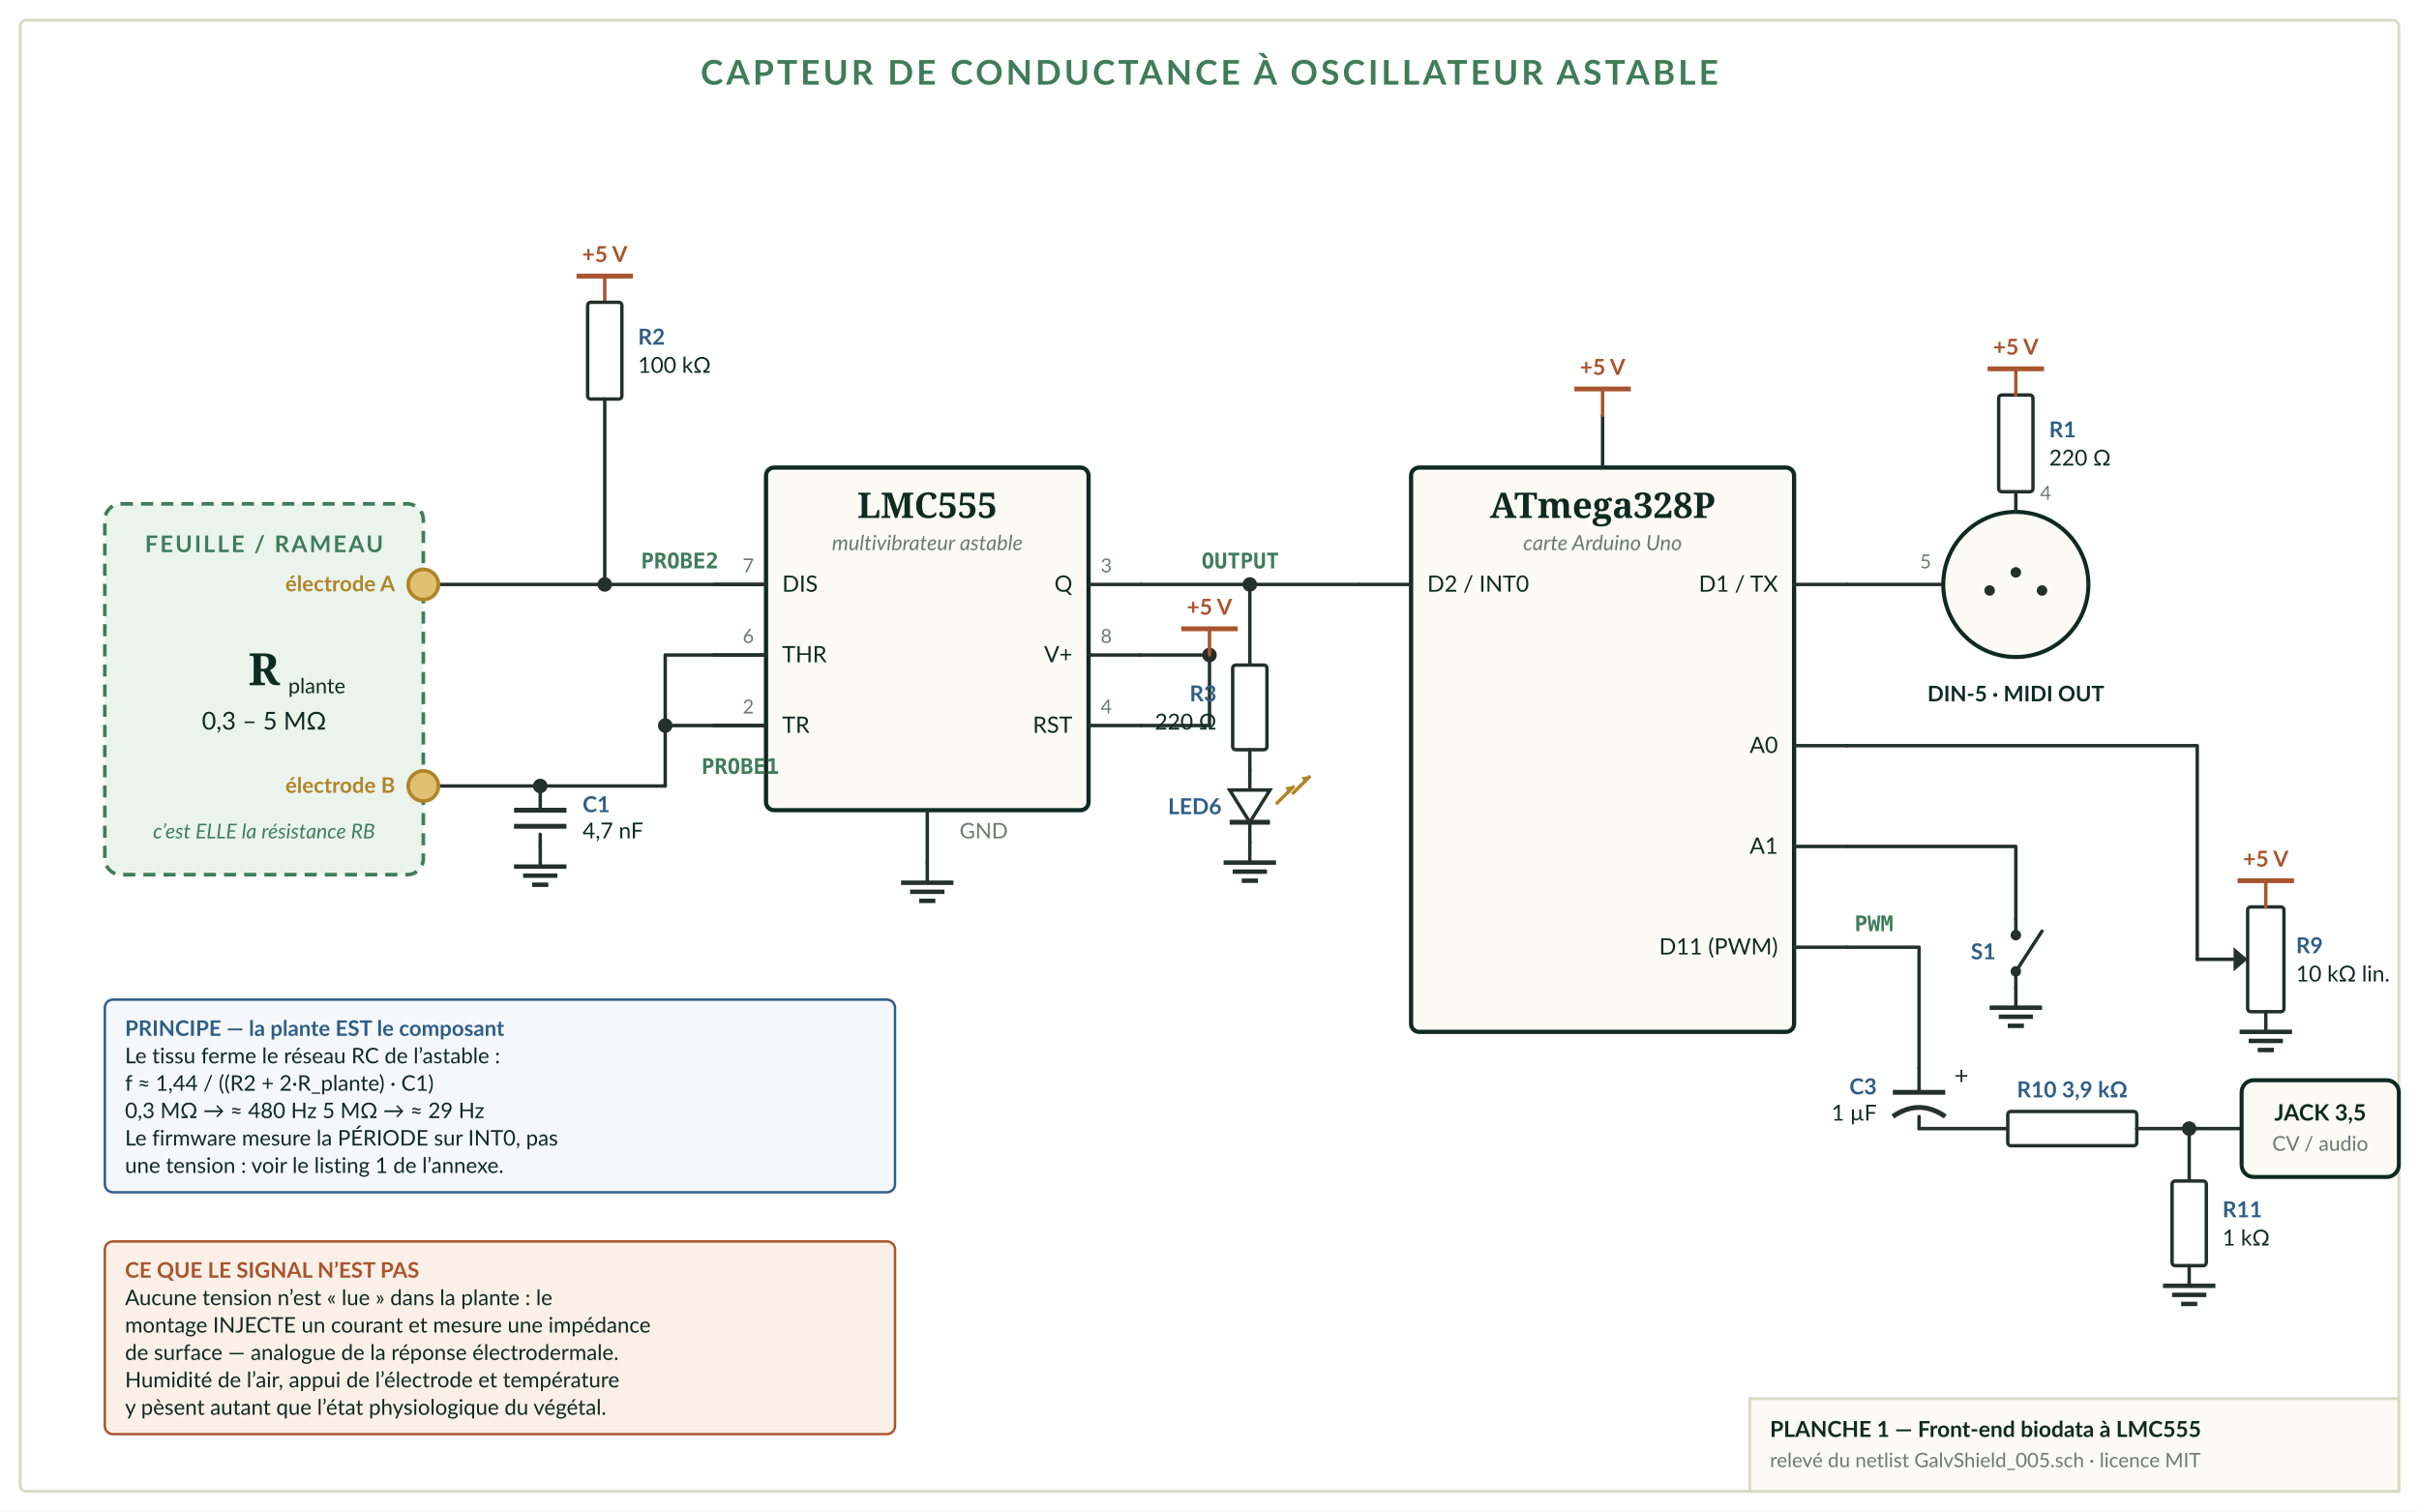
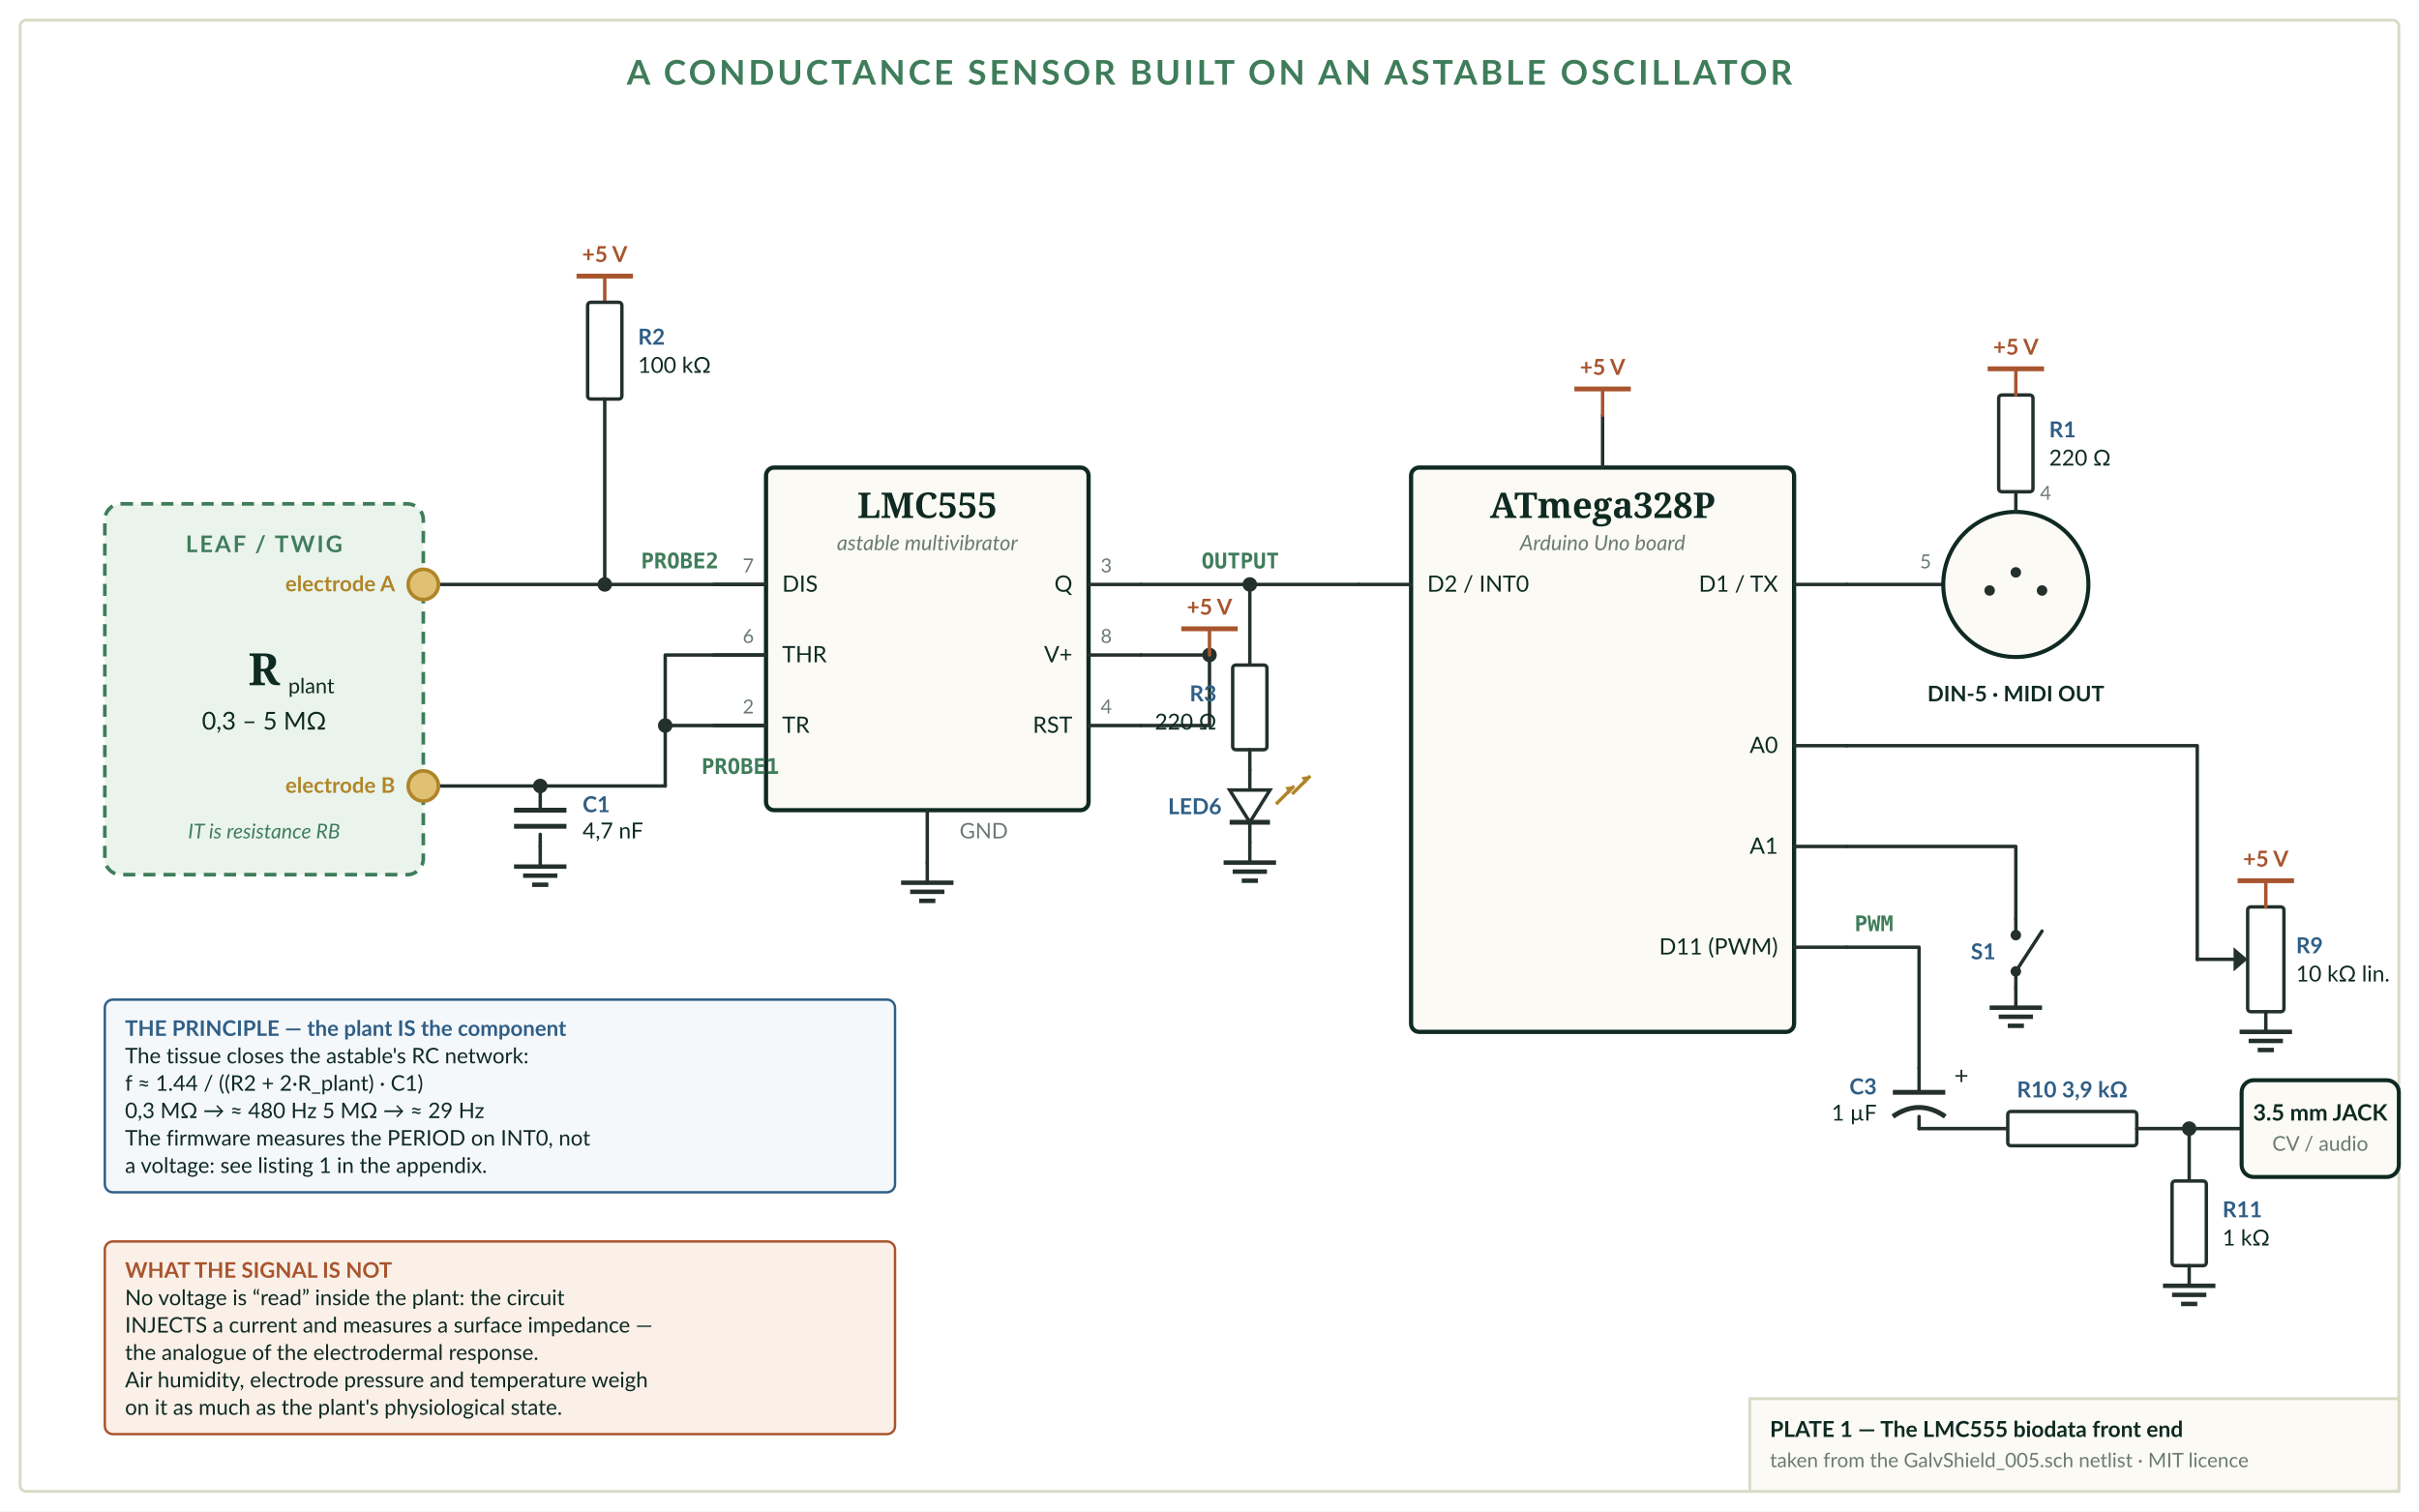
<svg xmlns="http://www.w3.org/2000/svg" viewBox="0 0 1200 750" width="1200" height="750">
  <rect width="1200" height="750" fill="#FFFFFF" />
  <rect x="10" y="10" width="1180" height="730" rx="3" fill="none" stroke="#D9D9C6" stroke-width="1.4" />
  <rect x="868" y="694" width="322" height="46" fill="#FBFAF4" stroke="#D9D9C6" stroke-width="1.4" />
-   <text x="878" y="713" font-family="Lato, sans-serif" font-size="10.92" fill="#0E2A22" text-anchor="start" font-weight="700" font-style="normal" letter-spacing="0">PLANCHE 1 — Front-end biodata à LMC555</text>
-   <text x="878" y="728" font-family="Lato, sans-serif" font-size="9.88" fill="#6B7A72" text-anchor="start" font-weight="400" font-style="normal" letter-spacing="0">relevé du netlist GalvShield_005.sch · licence MIT</text>
-   <text x="600.0" y="42" font-family="Lato, sans-serif" font-size="16.9" fill="#3F7D5A" text-anchor="middle" font-weight="700" font-style="normal" letter-spacing="1.5">CAPTEUR DE CONDUCTANCE À OSCILLATEUR ASTABLE</text>
+   <text x="878" y="713" font-family="Lato, sans-serif" font-size="10.92" fill="#0E2A22" text-anchor="start" font-weight="700" font-style="normal" letter-spacing="0">PLATE 1 — The LMC555 biodata front end</text>
+   <text x="878" y="728" font-family="Lato, sans-serif" font-size="9.88" fill="#6B7A72" text-anchor="start" font-weight="400" font-style="normal" letter-spacing="0">taken from the GalvShield_005.sch netlist · MIT licence</text>
+   <text x="600.0" y="42" font-family="Lato, sans-serif" font-size="16.9" fill="#3F7D5A" text-anchor="middle" font-weight="700" font-style="normal" letter-spacing="1.5">A CONDUCTANCE SENSOR BUILT ON AN ASTABLE OSCILLATOR</text>
  <rect x="380" y="232" width="160" height="170" rx="4" fill="#FBFAF4" stroke="#0E2A22" stroke-width="2.1" />
  <text x="460.0" y="257" font-family="Cormorant Garamond, serif" font-size="17.55" fill="#0E2A22" text-anchor="middle" font-weight="700" font-style="normal" letter-spacing="0">LMC555</text>
-   <text x="460.0" y="273" font-family="Lato, sans-serif" font-size="10.4" fill="#6B7A72" text-anchor="middle" font-weight="400" font-style="italic" letter-spacing="0">multivibrateur astable</text>
+   <text x="460.0" y="273" font-family="Lato, sans-serif" font-size="10.4" fill="#6B7A72" text-anchor="middle" font-weight="400" font-style="italic" letter-spacing="0">astable multivibrator</text>
  <polyline points="354,290 380,290" fill="none" stroke="#23302C" stroke-width="1.7" stroke-linecap="round" stroke-linejoin="round" />
  <text x="388" y="293.6" font-family="Lato, sans-serif" font-size="11.18" fill="#0E2A22" text-anchor="start" font-weight="400" font-style="normal" letter-spacing="0">DIS</text>
  <text x="374" y="284" font-family="Lato, sans-serif" font-size="9.6" fill="#6B7A72" text-anchor="end" font-weight="400" font-style="normal" letter-spacing="0">7</text>
  <polyline points="354,325 380,325" fill="none" stroke="#23302C" stroke-width="1.7" stroke-linecap="round" stroke-linejoin="round" />
  <text x="388" y="328.6" font-family="Lato, sans-serif" font-size="11.18" fill="#0E2A22" text-anchor="start" font-weight="400" font-style="normal" letter-spacing="0">THR</text>
  <text x="374" y="319" font-family="Lato, sans-serif" font-size="9.6" fill="#6B7A72" text-anchor="end" font-weight="400" font-style="normal" letter-spacing="0">6</text>
  <polyline points="354,360 380,360" fill="none" stroke="#23302C" stroke-width="1.7" stroke-linecap="round" stroke-linejoin="round" />
  <text x="388" y="363.6" font-family="Lato, sans-serif" font-size="11.18" fill="#0E2A22" text-anchor="start" font-weight="400" font-style="normal" letter-spacing="0">TR</text>
  <text x="374" y="354" font-family="Lato, sans-serif" font-size="9.6" fill="#6B7A72" text-anchor="end" font-weight="400" font-style="normal" letter-spacing="0">2</text>
  <polyline points="540,290 566,290" fill="none" stroke="#23302C" stroke-width="1.7" stroke-linecap="round" stroke-linejoin="round" />
  <text x="532" y="293.6" font-family="Lato, sans-serif" font-size="11.18" fill="#0E2A22" text-anchor="end" font-weight="400" font-style="normal" letter-spacing="0">Q</text>
  <text x="546" y="284" font-family="Lato, sans-serif" font-size="9.6" fill="#6B7A72" text-anchor="start" font-weight="400" font-style="normal" letter-spacing="0">3</text>
  <polyline points="540,325 566,325" fill="none" stroke="#23302C" stroke-width="1.7" stroke-linecap="round" stroke-linejoin="round" />
  <text x="532" y="328.6" font-family="Lato, sans-serif" font-size="11.18" fill="#0E2A22" text-anchor="end" font-weight="400" font-style="normal" letter-spacing="0">V+</text>
  <text x="546" y="319" font-family="Lato, sans-serif" font-size="9.6" fill="#6B7A72" text-anchor="start" font-weight="400" font-style="normal" letter-spacing="0">8</text>
  <polyline points="540,360 566,360" fill="none" stroke="#23302C" stroke-width="1.7" stroke-linecap="round" stroke-linejoin="round" />
  <text x="532" y="363.6" font-family="Lato, sans-serif" font-size="11.18" fill="#0E2A22" text-anchor="end" font-weight="400" font-style="normal" letter-spacing="0">RST</text>
  <text x="546" y="354" font-family="Lato, sans-serif" font-size="9.6" fill="#6B7A72" text-anchor="start" font-weight="400" font-style="normal" letter-spacing="0">4</text>
  <polyline points="460,402 460,428" fill="none" stroke="#23302C" stroke-width="1.7" stroke-linecap="round" stroke-linejoin="round" />
  <text x="476" y="416" font-family="Lato, sans-serif" font-size="10.66" fill="#6B7A72" text-anchor="start" font-weight="400" font-style="normal" letter-spacing="0">GND</text>
  <polyline points="460,428 460,438" fill="none" stroke="#23302C" stroke-width="1.7" stroke-linecap="round" stroke-linejoin="round" />
  <line x1="447" y1="438.0" x2="473" y2="438.0" stroke="#23302C" stroke-width="2.2" />
  <line x1="451.5" y1="442.5" x2="468.5" y2="442.5" stroke="#23302C" stroke-width="2.2" />
  <line x1="456" y1="447.0" x2="464" y2="447.0" stroke="#23302C" stroke-width="2.2" />
  <polyline points="566,325 600,325" fill="none" stroke="#23302C" stroke-width="1.7" stroke-linecap="round" stroke-linejoin="round" />
  <polyline points="566,360 600,360 600,325" fill="none" stroke="#23302C" stroke-width="1.7" stroke-linecap="round" stroke-linejoin="round" />
  <circle cx="600" cy="325" r="3.6" fill="#23302C" />
  <polyline points="600,325 600,312" fill="none" stroke="#A8552E" stroke-width="1.7" stroke-linecap="round" stroke-linejoin="round" />
  <line x1="586" y1="312" x2="614" y2="312" stroke="#A8552E" stroke-width="2.4" />
  <text x="600" y="305" font-family="Lato, sans-serif" font-size="10.92" fill="#A8552E" text-anchor="middle" font-weight="700" font-style="normal" letter-spacing="0">+5 V</text>
  <polyline points="300,150 300,137" fill="none" stroke="#A8552E" stroke-width="1.7" stroke-linecap="round" stroke-linejoin="round" />
  <line x1="286" y1="137" x2="314" y2="137" stroke="#A8552E" stroke-width="2.4" />
  <text x="300" y="130" font-family="Lato, sans-serif" font-size="10.92" fill="#A8552E" text-anchor="middle" font-weight="700" font-style="normal" letter-spacing="0">+5 V</text>
  <rect x="291.5" y="150" width="17" height="48" rx="1.5" fill="#FFFFFF" stroke="#23302C" stroke-width="1.7" />
  <text x="316.5" y="171.0" font-family="Lato, sans-serif" font-size="10.92" fill="#2F5E86" text-anchor="start" font-weight="700" font-style="normal" letter-spacing="0">R2</text>
  <text x="316.5" y="185.0" font-family="Lato, sans-serif" font-size="10.92" fill="#0E2A22" text-anchor="start" font-weight="400" font-style="normal" letter-spacing="0">100 kΩ</text>
  <polyline points="300,198 300,290" fill="none" stroke="#23302C" stroke-width="1.7" stroke-linecap="round" stroke-linejoin="round" />
  <polyline points="210,290 380,290" fill="none" stroke="#23302C" stroke-width="1.7" stroke-linecap="round" stroke-linejoin="round" />
  <circle cx="300" cy="290" r="3.6" fill="#23302C" />
  <text x="318" y="282" font-family="DejaVu Sans Mono, monospace" font-size="10.66" fill="#3F7D5A" text-anchor="start" font-weight="700" font-style="normal" letter-spacing="0">PROBE2</text>
  <polyline points="210,390 330,390" fill="none" stroke="#23302C" stroke-width="1.7" stroke-linecap="round" stroke-linejoin="round" />
  <polyline points="330,390 330,325 380,325" fill="none" stroke="#23302C" stroke-width="1.7" stroke-linecap="round" stroke-linejoin="round" />
  <polyline points="330,360 380,360" fill="none" stroke="#23302C" stroke-width="1.7" stroke-linecap="round" stroke-linejoin="round" />
  <circle cx="330" cy="360" r="3.6" fill="#23302C" />
  <text x="348" y="384" font-family="DejaVu Sans Mono, monospace" font-size="10.66" fill="#3F7D5A" text-anchor="start" font-weight="700" font-style="normal" letter-spacing="0">PROBE1</text>
  <circle cx="268" cy="390" r="3.6" fill="#23302C" />
  <polyline points="268,390 268,402" fill="none" stroke="#23302C" stroke-width="1.7" stroke-linecap="round" stroke-linejoin="round" />
  <line x1="255.0" y1="402" x2="281.0" y2="402" stroke="#23302C" stroke-width="2.4" />
  <line x1="255.0" y1="410" x2="281.0" y2="410" stroke="#23302C" stroke-width="2.4" />
  <polyline points="268,414 268,420" fill="none" stroke="#23302C" stroke-width="1.7" stroke-linecap="round" stroke-linejoin="round" />
  <text x="289.0" y="403" font-family="Lato, sans-serif" font-size="10.92" fill="#2F5E86" text-anchor="start" font-weight="700" font-style="normal" letter-spacing="0">C1</text>
  <text x="289.0" y="416" font-family="Lato, sans-serif" font-size="10.92" fill="#0E2A22" text-anchor="start" font-weight="400" font-style="normal" letter-spacing="0">4,7 nF</text>
  <polyline points="268,420 268,430" fill="none" stroke="#23302C" stroke-width="1.7" stroke-linecap="round" stroke-linejoin="round" />
  <line x1="255" y1="430.0" x2="281" y2="430.0" stroke="#23302C" stroke-width="2.2" />
  <line x1="259.5" y1="434.5" x2="276.5" y2="434.5" stroke="#23302C" stroke-width="2.2" />
  <line x1="264" y1="439.0" x2="272" y2="439.0" stroke="#23302C" stroke-width="2.2" />
  <rect x="52" y="250" width="158" height="184" rx="8" fill="#EAF4ED" stroke="#3F7D5A" stroke-width="1.8" stroke-dasharray="6 4" />
-   <text x="131" y="274" font-family="Lato, sans-serif" font-size="11.44" fill="#3F7D5A" text-anchor="middle" font-weight="700" font-style="normal" letter-spacing="1">FEUILLE / RAMEAU</text>
+   <text x="131" y="274" font-family="Lato, sans-serif" font-size="11.44" fill="#3F7D5A" text-anchor="middle" font-weight="700" font-style="normal" letter-spacing="1">LEAF / TWIG</text>
  <circle cx="210" cy="290" r="7.5" fill="#E0C073" stroke="#B08528" stroke-width="1.8" />
-   <text x="196" y="293.4" font-family="Lato, sans-serif" font-size="10.66" fill="#B08528" text-anchor="end" font-weight="700" font-style="normal" letter-spacing="0">électrode A</text>
+   <text x="196" y="293.4" font-family="Lato, sans-serif" font-size="10.66" fill="#B08528" text-anchor="end" font-weight="700" font-style="normal" letter-spacing="0">electrode A</text>
  <circle cx="210" cy="390" r="7.5" fill="#E0C073" stroke="#B08528" stroke-width="1.8" />
-   <text x="196" y="393.4" font-family="Lato, sans-serif" font-size="10.66" fill="#B08528" text-anchor="end" font-weight="700" font-style="normal" letter-spacing="0">électrode B</text>
+   <text x="196" y="393.4" font-family="Lato, sans-serif" font-size="10.66" fill="#B08528" text-anchor="end" font-weight="700" font-style="normal" letter-spacing="0">electrode B</text>
  <text x="131" y="340" font-family="Cormorant Garamond, serif" font-size="22.1" fill="#0E2A22" text-anchor="middle" font-weight="700" font-style="normal" letter-spacing="0">R</text>
-   <text x="143" y="344" font-family="Lato, sans-serif" font-size="10.4" fill="#0E2A22" text-anchor="start" font-weight="400" font-style="normal" letter-spacing="0">plante</text>
+   <text x="143" y="344" font-family="Lato, sans-serif" font-size="10.4" fill="#0E2A22" text-anchor="start" font-weight="400" font-style="normal" letter-spacing="0">plant</text>
  <text x="131" y="362" font-family="Lato, sans-serif" font-size="12.22" fill="#0E2A22" text-anchor="middle" font-weight="400" font-style="normal" letter-spacing="0">0,3 – 5 MΩ</text>
-   <text x="131" y="416" font-family="Lato, sans-serif" font-size="10.14" fill="#3F7D5A" text-anchor="middle" font-weight="400" font-style="italic" letter-spacing="0">c’est ELLE la résistance RB</text>
+   <text x="131" y="416" font-family="Lato, sans-serif" font-size="10.14" fill="#3F7D5A" text-anchor="middle" font-weight="400" font-style="italic" letter-spacing="0">IT is resistance RB</text>
  <rect x="700" y="232" width="190" height="280" rx="4" fill="#FBFAF4" stroke="#0E2A22" stroke-width="2.1" />
  <text x="795.0" y="257" font-family="Cormorant Garamond, serif" font-size="17.55" fill="#0E2A22" text-anchor="middle" font-weight="700" font-style="normal" letter-spacing="0">ATmega328P</text>
-   <text x="795.0" y="273" font-family="Lato, sans-serif" font-size="10.4" fill="#6B7A72" text-anchor="middle" font-weight="400" font-style="italic" letter-spacing="0">carte Arduino Uno</text>
+   <text x="795.0" y="273" font-family="Lato, sans-serif" font-size="10.4" fill="#6B7A72" text-anchor="middle" font-weight="400" font-style="italic" letter-spacing="0">Arduino Uno board</text>
  <polyline points="674,290 700,290" fill="none" stroke="#23302C" stroke-width="1.7" stroke-linecap="round" stroke-linejoin="round" />
  <text x="708" y="293.6" font-family="Lato, sans-serif" font-size="11.18" fill="#0E2A22" text-anchor="start" font-weight="400" font-style="normal" letter-spacing="0">D2 / INT0</text>
  <polyline points="890,290 916,290" fill="none" stroke="#23302C" stroke-width="1.7" stroke-linecap="round" stroke-linejoin="round" />
  <text x="882" y="293.6" font-family="Lato, sans-serif" font-size="11.18" fill="#0E2A22" text-anchor="end" font-weight="400" font-style="normal" letter-spacing="0">D1 / TX</text>
  <polyline points="890,370 916,370" fill="none" stroke="#23302C" stroke-width="1.7" stroke-linecap="round" stroke-linejoin="round" />
  <text x="882" y="373.6" font-family="Lato, sans-serif" font-size="11.18" fill="#0E2A22" text-anchor="end" font-weight="400" font-style="normal" letter-spacing="0">A0</text>
  <polyline points="890,420 916,420" fill="none" stroke="#23302C" stroke-width="1.7" stroke-linecap="round" stroke-linejoin="round" />
  <text x="882" y="423.6" font-family="Lato, sans-serif" font-size="11.18" fill="#0E2A22" text-anchor="end" font-weight="400" font-style="normal" letter-spacing="0">A1</text>
  <polyline points="890,470 916,470" fill="none" stroke="#23302C" stroke-width="1.7" stroke-linecap="round" stroke-linejoin="round" />
  <text x="882" y="473.6" font-family="Lato, sans-serif" font-size="11.18" fill="#0E2A22" text-anchor="end" font-weight="400" font-style="normal" letter-spacing="0">D11 (PWM)</text>
  <polyline points="795,206 795,232" fill="none" stroke="#23302C" stroke-width="1.7" stroke-linecap="round" stroke-linejoin="round" />
  <polyline points="795,206 795,193" fill="none" stroke="#A8552E" stroke-width="1.7" stroke-linecap="round" stroke-linejoin="round" />
  <line x1="781" y1="193" x2="809" y2="193" stroke="#A8552E" stroke-width="2.4" />
  <text x="795" y="186" font-family="Lato, sans-serif" font-size="10.92" fill="#A8552E" text-anchor="middle" font-weight="700" font-style="normal" letter-spacing="0">+5 V</text>
  <polyline points="566,290 674,290" fill="none" stroke="#23302C" stroke-width="1.7" stroke-linecap="round" stroke-linejoin="round" />
  <text x="596" y="282" font-family="DejaVu Sans Mono, monospace" font-size="10.66" fill="#3F7D5A" text-anchor="start" font-weight="700" font-style="normal" letter-spacing="0">OUTPUT</text>
  <circle cx="620" cy="290" r="3.6" fill="#23302C" />
  <polyline points="620,290 620,330" fill="none" stroke="#23302C" stroke-width="1.7" stroke-linecap="round" stroke-linejoin="round" />
  <rect x="611.5" y="330" width="17" height="42" rx="1.5" fill="#FFFFFF" stroke="#23302C" stroke-width="1.7" />
  <text x="603.5" y="348.0" font-family="Lato, sans-serif" font-size="10.92" fill="#2F5E86" text-anchor="end" font-weight="700" font-style="normal" letter-spacing="0">R3</text>
  <text x="603.5" y="362.0" font-family="Lato, sans-serif" font-size="10.92" fill="#0E2A22" text-anchor="end" font-weight="400" font-style="normal" letter-spacing="0">220 Ω</text>
  <polyline points="620,372 620,382" fill="none" stroke="#23302C" stroke-width="1.7" stroke-linecap="round" stroke-linejoin="round" />
  <polyline points="620,382 620,392" fill="none" stroke="#23302C" stroke-width="1.7" stroke-linecap="round" stroke-linejoin="round" />
  <path d="M610,392 L630,392 L620,408 z" fill="#FFFFFF" stroke="#23302C" stroke-width="1.7" />
  <line x1="610" y1="408" x2="630" y2="408" stroke="#23302C" stroke-width="2.4" />
  <polyline points="620,408 620,418" fill="none" stroke="#23302C" stroke-width="1.7" stroke-linecap="round" stroke-linejoin="round" />
  <line x1="633" y1="399" x2="642" y2="390" stroke="#B08528" stroke-width="1.7" />
  <path d="M642,390 l-4.4,0.6 l1.9,3.4 z" fill="#B08528" />
  <line x1="641" y1="394" x2="650" y2="385" stroke="#B08528" stroke-width="1.7" />
  <path d="M650,385 l-4.4,0.6 l1.9,3.4 z" fill="#B08528" />
  <text x="606" y="404" font-family="Lato, sans-serif" font-size="10.92" fill="#2F5E86" text-anchor="end" font-weight="700" font-style="normal" letter-spacing="0">LED6</text>
  <polyline points="620,418 620,428" fill="none" stroke="#23302C" stroke-width="1.7" stroke-linecap="round" stroke-linejoin="round" />
  <line x1="607" y1="428.0" x2="633" y2="428.0" stroke="#23302C" stroke-width="2.2" />
  <line x1="611.5" y1="432.5" x2="628.5" y2="432.5" stroke="#23302C" stroke-width="2.2" />
  <line x1="616" y1="437.0" x2="624" y2="437.0" stroke="#23302C" stroke-width="2.2" />
  <polyline points="916,290 964,290" fill="none" stroke="#23302C" stroke-width="1.7" stroke-linecap="round" stroke-linejoin="round" />
  <circle cx="1000" cy="290" r="36" fill="#FBFAF4" stroke="#0E2A22" stroke-width="2" />
  <circle cx="987" cy="293" r="2.6" fill="#23302C" />
  <circle cx="1000" cy="284" r="2.6" fill="#23302C" />
  <circle cx="1013" cy="293" r="2.6" fill="#23302C" />
  <text x="1000" y="348" font-family="Lato, sans-serif" font-size="10.66" fill="#0E2A22" text-anchor="middle" font-weight="700" font-style="normal" letter-spacing="0">DIN-5 · MIDI OUT</text>
  <text x="958" y="282" font-family="Lato, sans-serif" font-size="9.62" fill="#6B7A72" text-anchor="end" font-weight="400" font-style="normal" letter-spacing="0">5</text>
  <polyline points="1000,254 1000,244" fill="none" stroke="#23302C" stroke-width="1.7" stroke-linecap="round" stroke-linejoin="round" />
  <text x="1012" y="248" font-family="Lato, sans-serif" font-size="9.62" fill="#6B7A72" text-anchor="start" font-weight="400" font-style="normal" letter-spacing="0">4</text>
  <rect x="991.5" y="196" width="17" height="48" rx="1.5" fill="#FFFFFF" stroke="#23302C" stroke-width="1.7" />
  <text x="1016.5" y="217.0" font-family="Lato, sans-serif" font-size="10.92" fill="#2F5E86" text-anchor="start" font-weight="700" font-style="normal" letter-spacing="0">R1</text>
  <text x="1016.5" y="231.0" font-family="Lato, sans-serif" font-size="10.92" fill="#0E2A22" text-anchor="start" font-weight="400" font-style="normal" letter-spacing="0">220 Ω</text>
  <polyline points="1000,196 1000,183" fill="none" stroke="#A8552E" stroke-width="1.7" stroke-linecap="round" stroke-linejoin="round" />
  <line x1="986" y1="183" x2="1014" y2="183" stroke="#A8552E" stroke-width="2.4" />
  <text x="1000" y="176" font-family="Lato, sans-serif" font-size="10.92" fill="#A8552E" text-anchor="middle" font-weight="700" font-style="normal" letter-spacing="0">+5 V</text>
  <polyline points="916,370 1090,370 1090,476" fill="none" stroke="#23302C" stroke-width="1.7" stroke-linecap="round" stroke-linejoin="round" />
  <rect x="1115" y="450" width="18" height="52" rx="1.5" fill="#FFFFFF" stroke="#23302C" stroke-width="1.7" />
  <polyline points="1090,476.0 1108,476.0" fill="none" stroke="#23302C" stroke-width="1.7" stroke-linecap="round" stroke-linejoin="round" />
  <path d="M1108,470.0 L1108,482.0 L1115,476.0 z" fill="#23302C" />
  <text x="1139" y="473.0" font-family="Lato, sans-serif" font-size="10.92" fill="#2F5E86" text-anchor="start" font-weight="700" font-style="normal" letter-spacing="0">R9</text>
  <text x="1139" y="487.0" font-family="Lato, sans-serif" font-size="10.92" fill="#0E2A22" text-anchor="start" font-weight="400" font-style="normal" letter-spacing="0">10 kΩ lin.</text>
  <polyline points="1090,476 1090,476" fill="none" stroke="#23302C" stroke-width="1.7" stroke-linecap="round" stroke-linejoin="round" />
  <polyline points="1124,450 1124,437" fill="none" stroke="#A8552E" stroke-width="1.7" stroke-linecap="round" stroke-linejoin="round" />
  <line x1="1110" y1="437" x2="1138" y2="437" stroke="#A8552E" stroke-width="2.4" />
  <text x="1124" y="430" font-family="Lato, sans-serif" font-size="10.92" fill="#A8552E" text-anchor="middle" font-weight="700" font-style="normal" letter-spacing="0">+5 V</text>
  <polyline points="1124,502 1124,512" fill="none" stroke="#23302C" stroke-width="1.7" stroke-linecap="round" stroke-linejoin="round" />
  <line x1="1111" y1="512.0" x2="1137" y2="512.0" stroke="#23302C" stroke-width="2.2" />
  <line x1="1115.5" y1="516.5" x2="1132.5" y2="516.5" stroke="#23302C" stroke-width="2.2" />
  <line x1="1120" y1="521.0" x2="1128" y2="521.0" stroke="#23302C" stroke-width="2.2" />
  <polyline points="916,420 1000,420 1000,456" fill="none" stroke="#23302C" stroke-width="1.7" stroke-linecap="round" stroke-linejoin="round" />
  <polyline points="1000,456 1000,462" fill="none" stroke="#23302C" stroke-width="1.7" stroke-linecap="round" stroke-linejoin="round" />
  <circle cx="1000" cy="464" r="2.6" fill="#23302C" />
  <circle cx="1000" cy="482" r="2.6" fill="#23302C" />
  <polyline points="1000,484 1000,490" fill="none" stroke="#23302C" stroke-width="1.7" stroke-linecap="round" stroke-linejoin="round" />
  <polyline points="1000,482 1013,462" fill="none" stroke="#23302C" stroke-width="1.7" stroke-linecap="round" stroke-linejoin="round" />
  <text x="990" y="476" font-family="Lato, sans-serif" font-size="10.92" fill="#2F5E86" text-anchor="end" font-weight="700" font-style="normal" letter-spacing="0">S1</text>
  <polyline points="1000,490 1000,500" fill="none" stroke="#23302C" stroke-width="1.7" stroke-linecap="round" stroke-linejoin="round" />
  <line x1="987" y1="500.0" x2="1013" y2="500.0" stroke="#23302C" stroke-width="2.2" />
  <line x1="991.5" y1="504.5" x2="1008.5" y2="504.5" stroke="#23302C" stroke-width="2.2" />
  <line x1="996" y1="509.0" x2="1004" y2="509.0" stroke="#23302C" stroke-width="2.2" />
  <polyline points="916,470 952,470 952,530" fill="none" stroke="#23302C" stroke-width="1.7" stroke-linecap="round" stroke-linejoin="round" />
  <text x="920" y="462" font-family="DejaVu Sans Mono, monospace" font-size="10.66" fill="#3F7D5A" text-anchor="start" font-weight="700" font-style="normal" letter-spacing="0">PWM</text>
  <polyline points="952,530 952,542" fill="none" stroke="#23302C" stroke-width="1.7" stroke-linecap="round" stroke-linejoin="round" />
  <line x1="939.0" y1="542" x2="965.0" y2="542" stroke="#23302C" stroke-width="2.4" />
  <path d="M939.0,554 Q952,545 965.0,554" fill="none" stroke="#23302C" stroke-width="2.4" />
  <text x="973.0" y="538" font-family="Lato, sans-serif" font-size="12.35" fill="#23302C" text-anchor="middle" font-weight="400" font-style="normal" letter-spacing="0">+</text>
  <polyline points="952,554 952,560" fill="none" stroke="#23302C" stroke-width="1.7" stroke-linecap="round" stroke-linejoin="round" />
  <text x="931.0" y="543" font-family="Lato, sans-serif" font-size="10.92" fill="#2F5E86" text-anchor="end" font-weight="700" font-style="normal" letter-spacing="0">C3</text>
  <text x="931.0" y="556" font-family="Lato, sans-serif" font-size="10.92" fill="#0E2A22" text-anchor="end" font-weight="400" font-style="normal" letter-spacing="0">1 µF</text>
  <polyline points="952,560 996,560" fill="none" stroke="#23302C" stroke-width="1.7" stroke-linecap="round" stroke-linejoin="round" />
  <rect x="996" y="551.5" width="64" height="17" rx="1.5" fill="#FFFFFF" stroke="#23302C" stroke-width="1.7" />
  <text x="1028.0" y="544.5" font-family="Lato, sans-serif" font-size="10.92" fill="#2F5E86" text-anchor="middle" font-weight="700" font-style="normal" letter-spacing="0">R10  3,9 kΩ</text>
  <polyline points="1060,560 1112,560" fill="none" stroke="#23302C" stroke-width="1.7" stroke-linecap="round" stroke-linejoin="round" />
  <circle cx="1086" cy="560" r="3.6" fill="#23302C" />
  <polyline points="1086,560 1086,586" fill="none" stroke="#23302C" stroke-width="1.7" stroke-linecap="round" stroke-linejoin="round" />
  <rect x="1077.5" y="586" width="17" height="42" rx="1.5" fill="#FFFFFF" stroke="#23302C" stroke-width="1.7" />
  <text x="1102.5" y="604.0" font-family="Lato, sans-serif" font-size="10.92" fill="#2F5E86" text-anchor="start" font-weight="700" font-style="normal" letter-spacing="0">R11</text>
  <text x="1102.5" y="618.0" font-family="Lato, sans-serif" font-size="10.92" fill="#0E2A22" text-anchor="start" font-weight="400" font-style="normal" letter-spacing="0">1 kΩ</text>
  <polyline points="1086,628 1086,638" fill="none" stroke="#23302C" stroke-width="1.7" stroke-linecap="round" stroke-linejoin="round" />
  <line x1="1073" y1="638.0" x2="1099" y2="638.0" stroke="#23302C" stroke-width="2.2" />
  <line x1="1077.5" y1="642.5" x2="1094.5" y2="642.5" stroke="#23302C" stroke-width="2.2" />
  <line x1="1082" y1="647.0" x2="1090" y2="647.0" stroke="#23302C" stroke-width="2.2" />
  <rect x="1112" y="536" width="78" height="48" rx="6" fill="#FBFAF4" stroke="#0E2A22" stroke-width="2" />
-   <text x="1151" y="556" font-family="Lato, sans-serif" font-size="11.18" fill="#0E2A22" text-anchor="middle" font-weight="700" font-style="normal" letter-spacing="0">JACK 3,5</text>
+   <text x="1151" y="556" font-family="Lato, sans-serif" font-size="11.18" fill="#0E2A22" text-anchor="middle" font-weight="700" font-style="normal" letter-spacing="0">3.5 mm JACK</text>
  <text x="1151" y="571" font-family="Lato, sans-serif" font-size="10.14" fill="#6B7A72" text-anchor="middle" font-weight="400" font-style="normal" letter-spacing="0">CV / audio</text>
  <rect x="52" y="496" width="392" height="95.6" rx="4" fill="#F5F8FB" stroke="#2F5E86" stroke-width="1.2" />
-   <text x="62" y="514.0" font-family="Lato, sans-serif" font-size="10.66" fill="#2F5E86" text-anchor="start" font-weight="700" font-style="normal" letter-spacing="0">PRINCIPE — la plante EST le composant</text>
-   <text x="62" y="527.6" font-family="Lato, sans-serif" font-size="10.66" fill="#0E2A22" text-anchor="start" font-weight="400" font-style="normal" letter-spacing="0">Le tissu ferme le réseau RC de l’astable :</text>
-   <text x="62" y="541.2" font-family="Lato, sans-serif" font-size="10.66" fill="#0E2A22" text-anchor="start" font-weight="400" font-style="normal" letter-spacing="0">f ≈ 1,44 / ((R2 + 2·R_plante) · C1)</text>
+   <text x="62" y="514.0" font-family="Lato, sans-serif" font-size="10.66" fill="#2F5E86" text-anchor="start" font-weight="700" font-style="normal" letter-spacing="0">THE PRINCIPLE — the plant IS the component</text>
+   <text x="62" y="527.6" font-family="Lato, sans-serif" font-size="10.66" fill="#0E2A22" text-anchor="start" font-weight="400" font-style="normal" letter-spacing="0">The tissue closes the astable's RC network:</text>
+   <text x="62" y="541.2" font-family="Lato, sans-serif" font-size="10.66" fill="#0E2A22" text-anchor="start" font-weight="400" font-style="normal" letter-spacing="0">f ≈ 1.44 / ((R2 + 2·R_plant) · C1)</text>
  <text x="62" y="554.8" font-family="Lato, sans-serif" font-size="10.66" fill="#0E2A22" text-anchor="start" font-weight="400" font-style="normal" letter-spacing="0">0,3 MΩ → ≈ 480 Hz        5 MΩ → ≈ 29 Hz</text>
-   <text x="62" y="568.4" font-family="Lato, sans-serif" font-size="10.66" fill="#0E2A22" text-anchor="start" font-weight="400" font-style="normal" letter-spacing="0">Le firmware mesure la PÉRIODE sur INT0, pas</text>
-   <text x="62" y="582.0" font-family="Lato, sans-serif" font-size="10.66" fill="#0E2A22" text-anchor="start" font-weight="400" font-style="normal" letter-spacing="0">une tension : voir le listing 1 de l’annexe.</text>
+   <text x="62" y="568.4" font-family="Lato, sans-serif" font-size="10.66" fill="#0E2A22" text-anchor="start" font-weight="400" font-style="normal" letter-spacing="0">The firmware measures the PERIOD on INT0, not</text>
+   <text x="62" y="582.0" font-family="Lato, sans-serif" font-size="10.66" fill="#0E2A22" text-anchor="start" font-weight="400" font-style="normal" letter-spacing="0">a voltage: see listing 1 in the appendix.</text>
  <rect x="52" y="616" width="392" height="95.6" rx="4" fill="#FBF0E8" stroke="#A8552E" stroke-width="1.2" />
-   <text x="62" y="634.0" font-family="Lato, sans-serif" font-size="10.66" fill="#A8552E" text-anchor="start" font-weight="700" font-style="normal" letter-spacing="0">CE QUE LE SIGNAL N’EST PAS</text>
-   <text x="62" y="647.6" font-family="Lato, sans-serif" font-size="10.66" fill="#0E2A22" text-anchor="start" font-weight="400" font-style="normal" letter-spacing="0">Aucune tension n’est « lue » dans la plante : le</text>
-   <text x="62" y="661.2" font-family="Lato, sans-serif" font-size="10.66" fill="#0E2A22" text-anchor="start" font-weight="400" font-style="normal" letter-spacing="0">montage INJECTE un courant et mesure une impédance</text>
-   <text x="62" y="674.8" font-family="Lato, sans-serif" font-size="10.66" fill="#0E2A22" text-anchor="start" font-weight="400" font-style="normal" letter-spacing="0">de surface — analogue de la réponse électrodermale.</text>
-   <text x="62" y="688.4" font-family="Lato, sans-serif" font-size="10.66" fill="#0E2A22" text-anchor="start" font-weight="400" font-style="normal" letter-spacing="0">Humidité de l’air, appui de l’électrode et température</text>
-   <text x="62" y="702.0" font-family="Lato, sans-serif" font-size="10.66" fill="#0E2A22" text-anchor="start" font-weight="400" font-style="normal" letter-spacing="0">y pèsent autant que l’état physiologique du végétal.</text>
+   <text x="62" y="634.0" font-family="Lato, sans-serif" font-size="10.66" fill="#A8552E" text-anchor="start" font-weight="700" font-style="normal" letter-spacing="0">WHAT THE SIGNAL IS NOT</text>
+   <text x="62" y="647.6" font-family="Lato, sans-serif" font-size="10.66" fill="#0E2A22" text-anchor="start" font-weight="400" font-style="normal" letter-spacing="0">No voltage is “read” inside the plant: the circuit</text>
+   <text x="62" y="661.2" font-family="Lato, sans-serif" font-size="10.66" fill="#0E2A22" text-anchor="start" font-weight="400" font-style="normal" letter-spacing="0">INJECTS a current and measures a surface impedance —</text>
+   <text x="62" y="674.8" font-family="Lato, sans-serif" font-size="10.66" fill="#0E2A22" text-anchor="start" font-weight="400" font-style="normal" letter-spacing="0">the analogue of the electrodermal response.</text>
+   <text x="62" y="688.4" font-family="Lato, sans-serif" font-size="10.66" fill="#0E2A22" text-anchor="start" font-weight="400" font-style="normal" letter-spacing="0">Air humidity, electrode pressure and temperature weigh</text>
+   <text x="62" y="702.0" font-family="Lato, sans-serif" font-size="10.66" fill="#0E2A22" text-anchor="start" font-weight="400" font-style="normal" letter-spacing="0">on it as much as the plant's physiological state.</text>
</svg>
